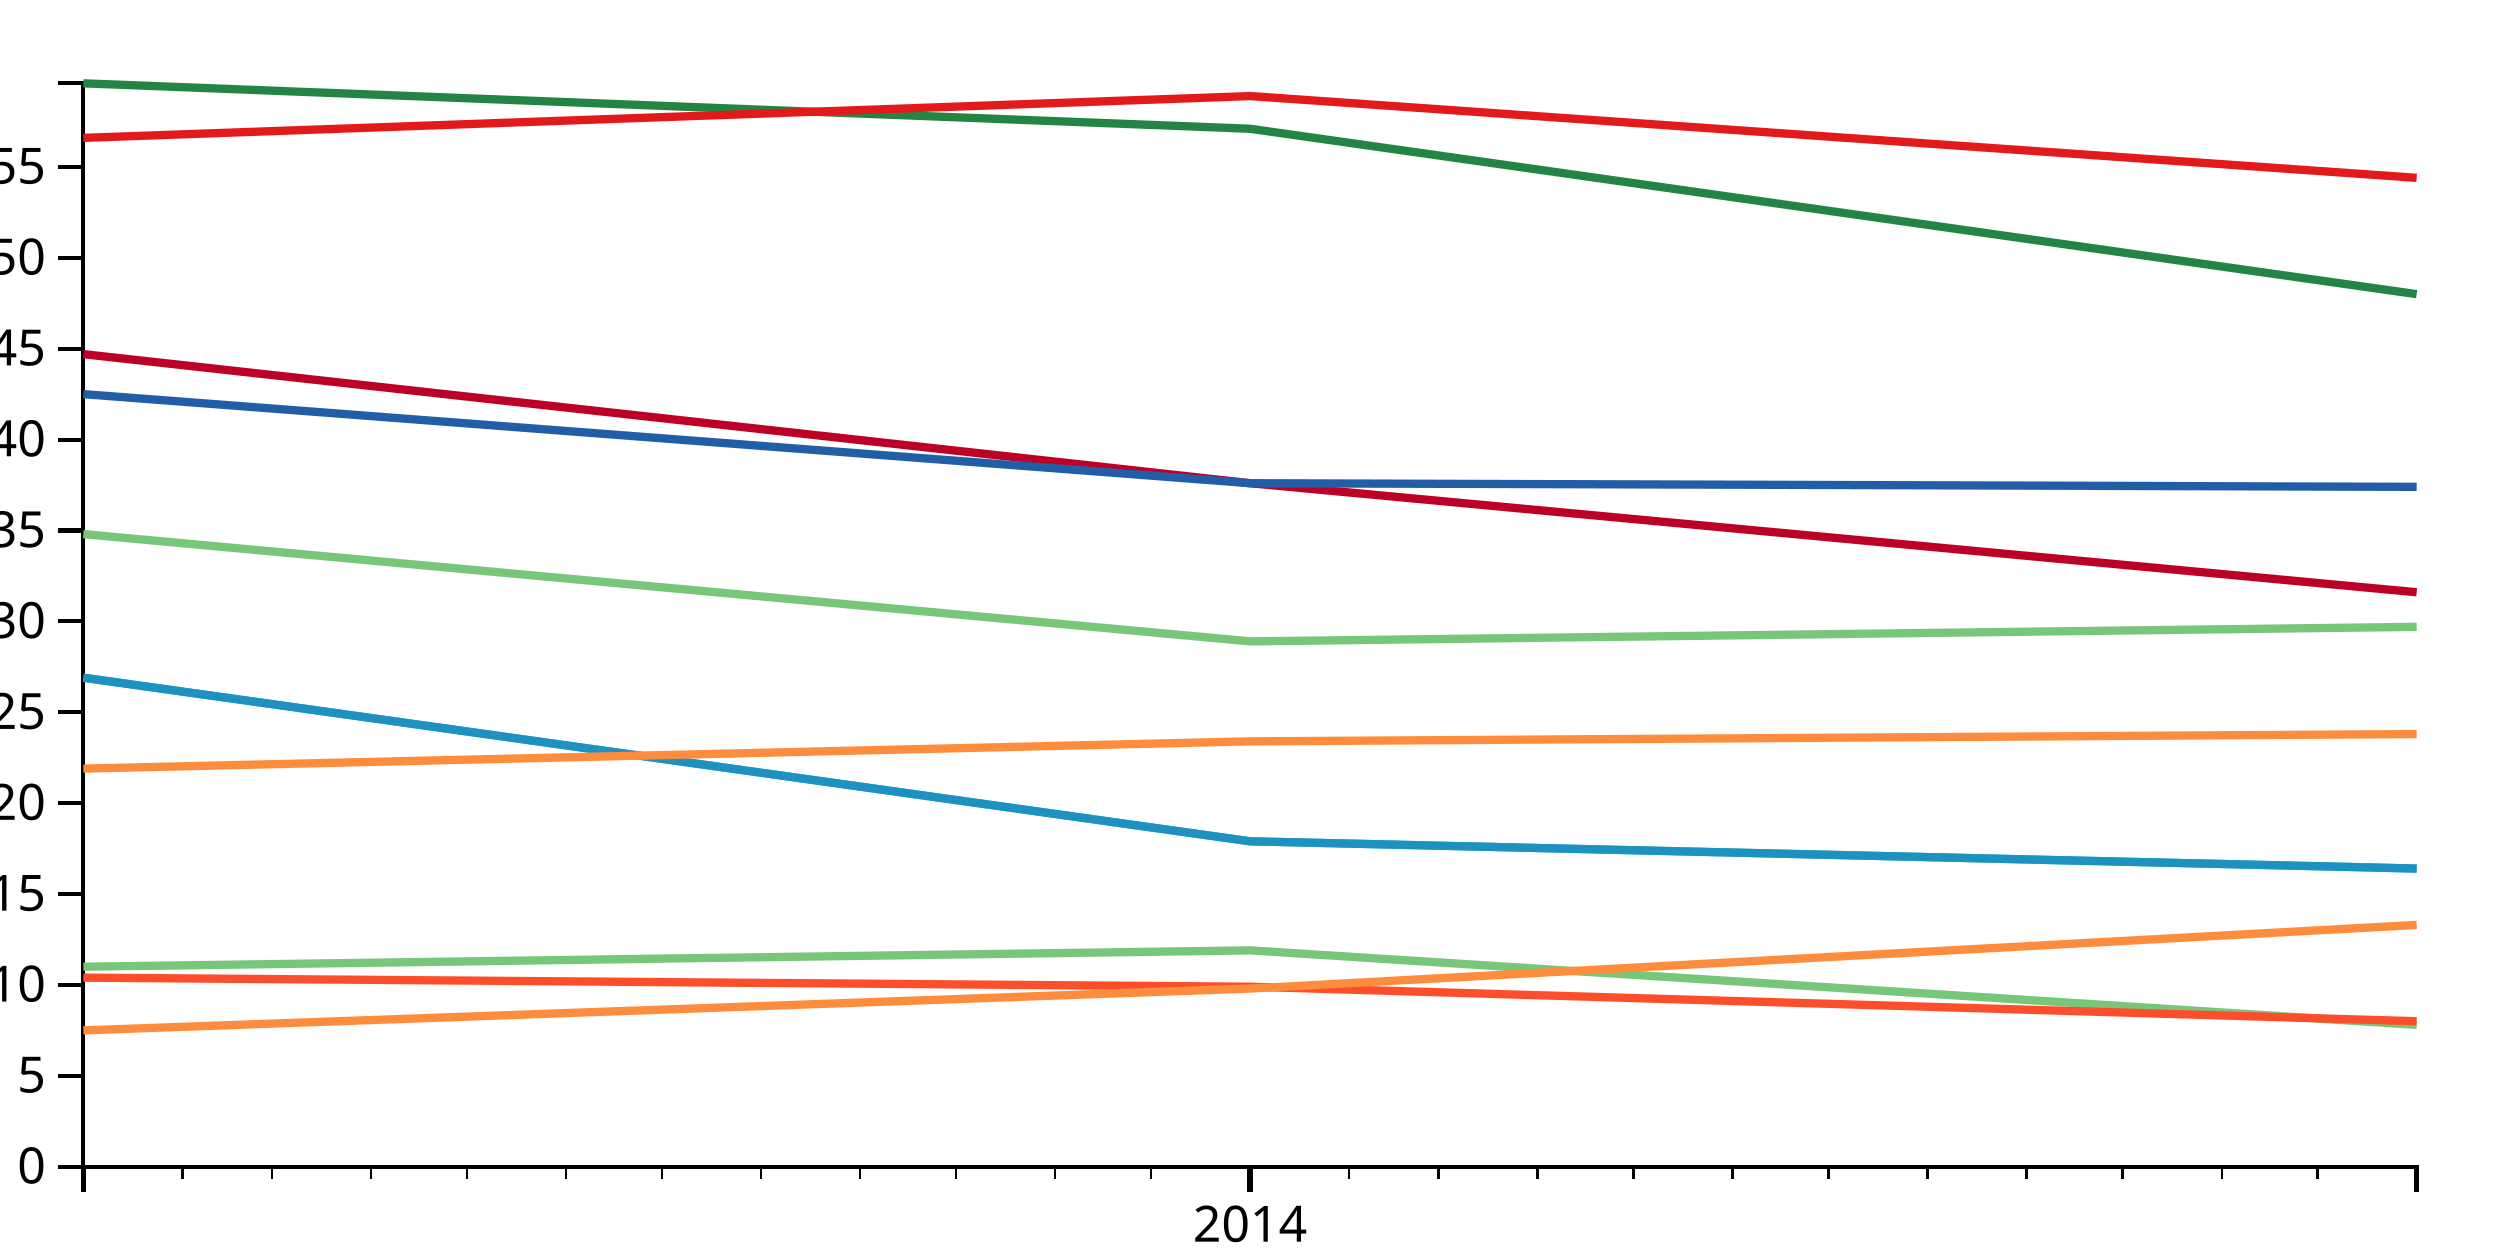
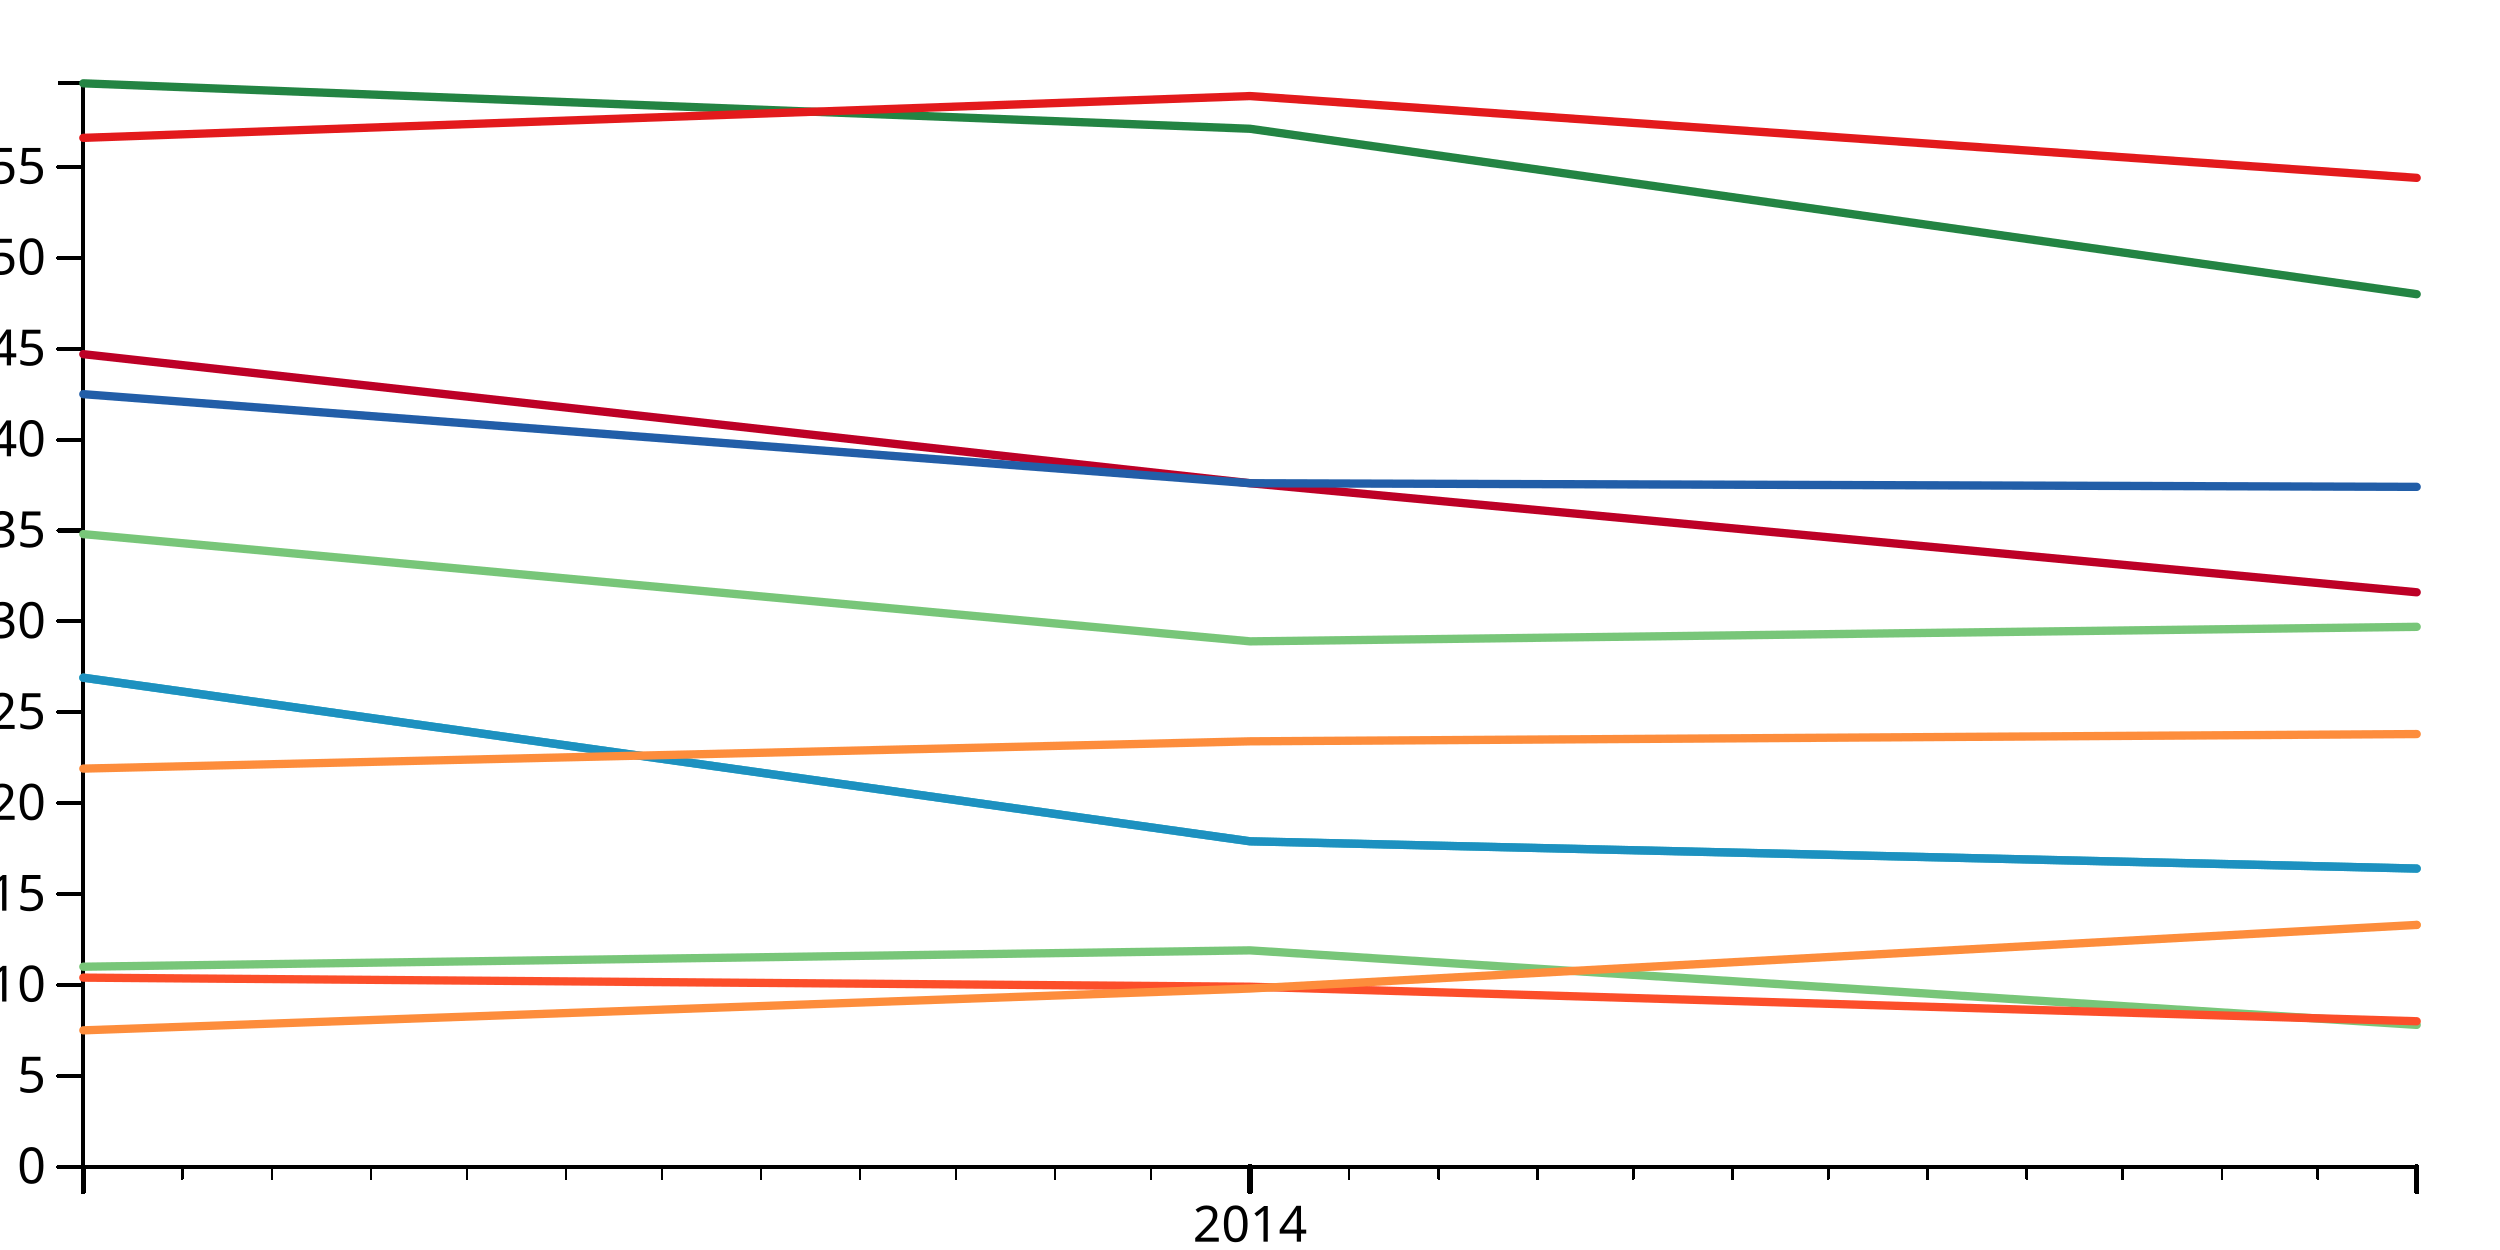
<svg xmlns="http://www.w3.org/2000/svg" width="600" height="300" class="chart" filename="stackoverflow-languages.svg" version="1.1" xlink="http://www.w3.org/1999/xlink">
  <defs>
    <style type="text/css">
html, body  { width: 1000px; height: 100%; margin-top: auto; margin-right: auto; margin-bottom: auto; margin-left: auto; }
- text { font-family: Helvetica; color: blue; }
+ text { font-family: 'Gotham Rounded'; font-weight: 100; color: blue; }
.axis path, .axis line { fill: none; stroke: #000000; shape-rendering: crispedges; }
.grid .tick { stroke: #d3d3d3; opacity: 0.7; }
.grid path { stroke-width: 0px; }
.line { stroke-width: 1.5pt; fill: rgba(0, 0, 0, 0.0); }
.label.Javascript, .slice.Javascript { fill: #e31a1c; }
.line.Javascript { stroke: #e31a1c; }
.label.Ruby, .slice.Ruby { fill: #fc4e2a; }
.line.Ruby { stroke: #fc4e2a; }
.label.Python, .slice.Python { fill: #fd8d3c; }
.line.Python { stroke: #fd8d3c; }
.label.Csharp, .slice.Csharp { fill: #bd0026; }
.line.Csharp { stroke: #bd0026; }
.label.PHP, .slice.PHP { fill: #78c679; }
.line.PHP { stroke: #78c679; }
.label.XML_Schema, .slice.XML_Schema { fill: #41ab5d; }
.line.XML_Schema { stroke: #41ab5d; }
.label.SQL, .slice.SQL { fill: #238443; }
.line.SQL { stroke: #238443; }
.label.Perl, .slice.Perl { fill: #006837; }
.line.Perl { stroke: #006837; }
.label.C, .slice.C { fill: #41b6c4; }
.line.C { stroke: #41b6c4; }
.label.Cplusplus, .slice.Cplusplus { fill: #1d91c0; }
.line.Cplusplus { stroke: #1d91c0; }
.label.Java, .slice.Java { fill: #225ea8; }
.line.Java { stroke: #225ea8; }
.label.VisualBasicNET, .slice.VisualBasicNET { fill: #253494; }
.line.VisualBasicNET { stroke: #253494; }
.label.Autoconf, .slice.Autoconf { fill: #f768a1; }
.line.Autoconf { stroke: #f768a1; }
.label.Assembler, .slice.Assembler { fill: #dd3497; }
.line.Assembler { stroke: #dd3497; }
.label.Shell, .slice.Shell { fill: #ae017e; }
.line.Shell { stroke: #ae017e; }
.label.Make, .slice.Make { fill: #7a0177; }
.line.Make { stroke: #7a0177; }
.label.Swift, .slice.Swift { fill: #addd8e; }
.line.Swift { stroke: #addd8e; }
.label.ObjectiveC, .slice.ObjectiveC, .label.iOS, .slice.iOS { fill: #78c679; }
.line.ObjectiveC, .line.iOS { stroke: #78c679; }
.label.CSS, .slice.CSS { fill: #41ab5d; }
.line.CSS { stroke: #41ab5d; }
.slice.Arduino__Raspberry_Pi { fill: #7fcdbb; }
.line.Arduino__Raspberry_Pi { stroke: #7fcdbb; }
.slice.Android { fill: #41b6c4; }
.line.Android { stroke: #41b6c4; }
.label.AngularJS, .slice.AngularJS { fill: #feb24c; }
.line.AngularJS { stroke: #feb24c; }
.label.Nodejs, .slice.Nodejs { fill: #fd8d3c; }
.line.Nodejs { stroke: #fd8d3c; }
.label.Bower { fill: #bd0026; }
.line.Bower { stroke: #bd0026; }
.label.npm { fill: #e31a1c; }
.line.npm { stroke: #e31a1c; }
.label.PyPI { fill: #fd8d3c; }
.line.PyPI { stroke: #fd8d3c; }
.label.Rubygems { fill: #fc4e2a; }
.line.Rubygems { stroke: #fc4e2a; }
.label.Clojars { fill: #000000; }
.line.Clojars { stroke: #000000; }
.label.Hackage { fill: #000000; }
.line.Hackage { stroke: #000000; }
.label.Hex { fill: #000000; }
.line.Hex { stroke: #000000; }
.label.LuaRocks { fill: #000000; }
.line.LuaRocks { stroke: #000000; }
.label.CPAN { fill: #41ab5d; }
.line.CPAN { stroke: #41ab5d; }
.label.CPAN_search { fill: #000000; }
.line.CPAN_search { stroke: #000000; }
.label.CRAN { fill: #000000; }
.line.CRAN { stroke: #000000; }
.label.Perl6Eco { fill: #006837; }
.line.Perl6Eco { stroke: #006837; }
.label.Drupal { fill: #000000; }
.line.Drupal { stroke: #000000; }
.label.Packagist { fill: #dd3497; }
.line.Packagist { stroke: #dd3497; }
.label.Pear { fill: #8996b8; }
.line.Pear { stroke: #8996b8; }
.label.MELPA { fill: #000000; }
.line.MELPA { stroke: #000000; }
.label.Crates { fill: #000000; }
.line.Crates { stroke: #000000; }
.label.GoDoc { fill: #41b6c4; }
.line.GoDoc { stroke: #41b6c4; }
.label.Maven { fill: #225ea8; }
.line.Maven { stroke: #225ea8; }
.label.nugets { fill: #253494; }
.line.nugets { stroke: #253494; }
.slice.nocont { fill: #feb24c; }
.line.nocont { stroke: #feb24c; }
.slice.eval { fill: #fd8d3c; }
.line.eval { stroke: #fd8d3c; }
.slice.lib { fill: #fc4e2a; }
.line.lib { stroke: #fc4e2a; }
.slice.err { fill: #e31a1c; }
.line.err { stroke: #e31a1c; }
.slice.fail { fill: #bd0026; }
.line.fail { stroke: #bd0026; }
.slice.notest { fill: #800026; }
.line.notest { stroke: #800026; }
.slice.ok { fill: #7fcdbb; }
.line.ok { stroke: #7fcdbb; }
svg { overflow-x: visible; overflow-y: visible; border-top-width: 2px; border-right-width: 2px; border-bottom-width: 2px; border-left-width: 2px; border-top-style: dotted; border-right-style: dotted; border-bottom-style: dotted; border-left-style: dotted; border-top-color: black; border-right-color: black; border-bottom-color: black; border-left-color: black; }</style>
  </defs>
  <g transform="translate(20,20)">
    <g class="x axis" transform="translate(0,260)">
      <g class="tick" style="opacity: 1; " transform="translate(0,0)">
-         <line y2="6" x2="0" stroke-width="1pt" />
+         <line y2="6" x2="0" stroke-width="1pt" stroke-linecap="round" />
      </g>
      <g class="tick" style="opacity: 1; " transform="translate(23.78082,0)">
-         <line y2="3" x2="0" stroke-width="0.4pt" />
+         <line y2="3" x2="0" stroke-width="0.4pt" stroke-linecap="round" />
      </g>
      <g class="tick" style="opacity: 1; " transform="translate(45.26027,0)">
-         <line y2="3" x2="0" stroke-width="0.4pt" />
+         <line y2="3" x2="0" stroke-width="0.4pt" stroke-linecap="round" />
      </g>
      <g class="tick" style="opacity: 1; " transform="translate(69.00913,0)">
-         <line y2="3" x2="0" stroke-width="0.4pt" />
+         <line y2="3" x2="0" stroke-width="0.4pt" stroke-linecap="round" />
      </g>
      <g class="tick" style="opacity: 1; " transform="translate(92.02283,0)">
-         <line y2="3" x2="0" stroke-width="0.4pt" />
+         <line y2="3" x2="0" stroke-width="0.4pt" stroke-linecap="round" />
      </g>
      <g class="tick" style="opacity: 1; " transform="translate(115.8037,0)">
-         <line y2="3" x2="0" stroke-width="0.4pt" />
+         <line y2="3" x2="0" stroke-width="0.4pt" stroke-linecap="round" />
      </g>
      <g class="tick" style="opacity: 1; " transform="translate(138.8174,0)">
-         <line y2="3" x2="0" stroke-width="0.4pt" />
+         <line y2="3" x2="0" stroke-width="0.4pt" stroke-linecap="round" />
      </g>
      <g class="tick" style="opacity: 1; " transform="translate(162.5982,0)">
-         <line y2="3" x2="0" stroke-width="0.4pt" />
+         <line y2="3" x2="0" stroke-width="0.4pt" stroke-linecap="round" />
      </g>
      <g class="tick" style="opacity: 1; " transform="translate(186.379,0)">
-         <line y2="3" x2="0" stroke-width="0.4pt" />
+         <line y2="3" x2="0" stroke-width="0.4pt" stroke-linecap="round" />
      </g>
      <g class="tick" style="opacity: 1; " transform="translate(209.3927,0)">
-         <line y2="3" x2="0" stroke-width="0.4pt" />
+         <line y2="3" x2="0" stroke-width="0.4pt" stroke-linecap="round" />
      </g>
      <g class="tick" style="opacity: 1; " transform="translate(233.2055,0)">
-         <line y2="3" x2="0" stroke-width="0.4pt" />
+         <line y2="3" x2="0" stroke-width="0.4pt" stroke-linecap="round" />
      </g>
      <g class="tick" style="opacity: 1; " transform="translate(256.2192,0)">
-         <line y2="3" x2="0" stroke-width="0.4pt" />
+         <line y2="3" x2="0" stroke-width="0.4pt" stroke-linecap="round" />
      </g>
      <g class="tick" style="opacity: 1; " transform="translate(280,0)">
-         <line y2="6" x2="0" stroke-width="1pt" />
-         <text dy="3pt" style="text-anchor: middle; font-family: cmr10; " y="14" x="0">2014</text>
+         <line y2="6" x2="0" stroke-width="1pt" stroke-linecap="round" />
+         <text dy="3pt" style="text-anchor: middle; font-family: 'Gotham Rounded'; " y="14" x="0">2014</text>
      </g>
      <g class="tick" style="opacity: 1; " transform="translate(303.7808,0)">
-         <line y2="3" x2="0" stroke-width="0.4pt" />
+         <line y2="3" x2="0" stroke-width="0.4pt" stroke-linecap="round" />
      </g>
      <g class="tick" style="opacity: 1; " transform="translate(325.2603,0)">
-         <line y2="3" x2="0" stroke-width="0.4pt" />
+         <line y2="3" x2="0" stroke-width="0.4pt" stroke-linecap="round" />
      </g>
      <g class="tick" style="opacity: 1; " transform="translate(349.0091,0)">
-         <line y2="3" x2="0" stroke-width="0.4pt" />
+         <line y2="3" x2="0" stroke-width="0.4pt" stroke-linecap="round" />
      </g>
      <g class="tick" style="opacity: 1; " transform="translate(372.0228,0)">
-         <line y2="3" x2="0" stroke-width="0.4pt" />
+         <line y2="3" x2="0" stroke-width="0.4pt" stroke-linecap="round" />
      </g>
      <g class="tick" style="opacity: 1; " transform="translate(395.8037,0)">
-         <line y2="3" x2="0" stroke-width="0.4pt" />
+         <line y2="3" x2="0" stroke-width="0.4pt" stroke-linecap="round" />
      </g>
      <g class="tick" style="opacity: 1; " transform="translate(418.8174,0)">
-         <line y2="3" x2="0" stroke-width="0.4pt" />
+         <line y2="3" x2="0" stroke-width="0.4pt" stroke-linecap="round" />
      </g>
      <g class="tick" style="opacity: 1; " transform="translate(442.5982,0)">
-         <line y2="3" x2="0" stroke-width="0.4pt" />
+         <line y2="3" x2="0" stroke-width="0.4pt" stroke-linecap="round" />
      </g>
      <g class="tick" style="opacity: 1; " transform="translate(466.379,0)">
-         <line y2="3" x2="0" stroke-width="0.4pt" />
+         <line y2="3" x2="0" stroke-width="0.4pt" stroke-linecap="round" />
      </g>
      <g class="tick" style="opacity: 1; " transform="translate(489.3927,0)">
-         <line y2="3" x2="0" stroke-width="0.4pt" />
+         <line y2="3" x2="0" stroke-width="0.4pt" stroke-linecap="round" />
      </g>
      <g class="tick" style="opacity: 1; " transform="translate(513.2055,0)">
-         <line y2="3" x2="0" stroke-width="0.4pt" />
+         <line y2="3" x2="0" stroke-width="0.4pt" stroke-linecap="round" />
      </g>
      <g class="tick" style="opacity: 1; " transform="translate(536.2192,0)">
-         <line y2="3" x2="0" stroke-width="0.4pt" />
+         <line y2="3" x2="0" stroke-width="0.4pt" stroke-linecap="round" />
      </g>
      <g class="tick" style="opacity: 1; " transform="translate(560,0)">
-         <line y2="6" x2="0" stroke-width="1pt" />
+         <line y2="6" x2="0" stroke-width="1pt" stroke-linecap="round" />
      </g>
      <path class="domain" d="M0,6V0H560V6" />
    </g>
    <g class="y axis">
      <g class="tick" style="opacity: 1; " transform="translate(0,260)">
-         <line x2="-6" y2="0" />
-         <text dy="3pt" style="text-anchor: end; font-family: cmr10; " x="-9" y="0">0</text>
+         <line x2="-6" y2="0" stroke-linecap="round" />
+         <text dy="3pt" style="text-anchor: end; font-family: 'Gotham Rounded'; " x="-9" y="0">0</text>
      </g>
      <g class="tick" style="opacity: 1; " transform="translate(0,238.1879)">
-         <line x2="-6" y2="0" />
-         <text dy="3pt" style="text-anchor: end; font-family: cmr10; " x="-9" y="0">5</text>
+         <line x2="-6" y2="0" stroke-linecap="round" />
+         <text dy="3pt" style="text-anchor: end; font-family: 'Gotham Rounded'; " x="-9" y="0">5</text>
      </g>
      <g class="tick" style="opacity: 1; " transform="translate(0,216.3758)">
-         <line x2="-6" y2="0" />
-         <text dy="3pt" style="text-anchor: end; font-family: cmr10; " x="-9" y="0">10</text>
+         <line x2="-6" y2="0" stroke-linecap="round" />
+         <text dy="3pt" style="text-anchor: end; font-family: 'Gotham Rounded'; " x="-9" y="0">10</text>
      </g>
      <g class="tick" style="opacity: 1; " transform="translate(0,194.5638)">
-         <line x2="-6" y2="0" />
-         <text dy="3pt" style="text-anchor: end; font-family: cmr10; " x="-9" y="0">15</text>
+         <line x2="-6" y2="0" stroke-linecap="round" />
+         <text dy="3pt" style="text-anchor: end; font-family: 'Gotham Rounded'; " x="-9" y="0">15</text>
      </g>
      <g class="tick" style="opacity: 1; " transform="translate(0,172.7517)">
-         <line x2="-6" y2="0" />
-         <text dy="3pt" style="text-anchor: end; font-family: cmr10; " x="-9" y="0">20</text>
+         <line x2="-6" y2="0" stroke-linecap="round" />
+         <text dy="3pt" style="text-anchor: end; font-family: 'Gotham Rounded'; " x="-9" y="0">20</text>
      </g>
      <g class="tick" style="opacity: 1; " transform="translate(0,150.9396)">
-         <line x2="-6" y2="0" />
-         <text dy="3pt" style="text-anchor: end; font-family: cmr10; " x="-9" y="0">25</text>
+         <line x2="-6" y2="0" stroke-linecap="round" />
+         <text dy="3pt" style="text-anchor: end; font-family: 'Gotham Rounded'; " x="-9" y="0">25</text>
      </g>
      <g class="tick" style="opacity: 1; " transform="translate(0,129.1275)">
-         <line x2="-6" y2="0" />
-         <text dy="3pt" style="text-anchor: end; font-family: cmr10; " x="-9" y="0">30</text>
+         <line x2="-6" y2="0" stroke-linecap="round" />
+         <text dy="3pt" style="text-anchor: end; font-family: 'Gotham Rounded'; " x="-9" y="0">30</text>
      </g>
      <g class="tick" style="opacity: 1; " transform="translate(0,107.3154)">
-         <line x2="-6" y2="0" />
-         <text dy="3pt" style="text-anchor: end; font-family: cmr10; " x="-9" y="0">35</text>
+         <line x2="-6" y2="0" stroke-linecap="round" />
+         <text dy="3pt" style="text-anchor: end; font-family: 'Gotham Rounded'; " x="-9" y="0">35</text>
      </g>
      <g class="tick" style="opacity: 1; " transform="translate(0,85.50336)">
-         <line x2="-6" y2="0" />
-         <text dy="3pt" style="text-anchor: end; font-family: cmr10; " x="-9" y="0">40</text>
+         <line x2="-6" y2="0" stroke-linecap="round" />
+         <text dy="3pt" style="text-anchor: end; font-family: 'Gotham Rounded'; " x="-9" y="0">40</text>
      </g>
      <g class="tick" style="opacity: 1; " transform="translate(0,63.69128)">
-         <line x2="-6" y2="0" />
-         <text dy="3pt" style="text-anchor: end; font-family: cmr10; " x="-9" y="0">45</text>
+         <line x2="-6" y2="0" stroke-linecap="round" />
+         <text dy="3pt" style="text-anchor: end; font-family: 'Gotham Rounded'; " x="-9" y="0">45</text>
      </g>
      <g class="tick" style="opacity: 1; " transform="translate(0,41.87919)">
-         <line x2="-6" y2="0" />
-         <text dy="3pt" style="text-anchor: end; font-family: cmr10; " x="-9" y="0">50</text>
+         <line x2="-6" y2="0" stroke-linecap="round" />
+         <text dy="3pt" style="text-anchor: end; font-family: 'Gotham Rounded'; " x="-9" y="0">50</text>
      </g>
      <g class="tick" style="opacity: 1; " transform="translate(0,20.06711)">
-         <line x2="-6" y2="0" />
-         <text dy="3pt" style="text-anchor: end; font-family: cmr10; " x="-9" y="0">55</text>
+         <line x2="-6" y2="0" stroke-linecap="round" />
+         <text dy="3pt" style="text-anchor: end; font-family: 'Gotham Rounded'; " x="-9" y="0">55</text>
      </g>
      <path class="domain" d="M-6,0H0V260H-6" />
    </g>
-     <text transform="rotate(-90)" y="-60" x="-130" dy="1em" style="text-anchor: middle; font-family: cmr10; ">Percentage</text>
-     <g class="serie">
-       <path class="line ObjectiveC" d="M0,212.013L280,208.087L560,225.973" fill="none" />
-     </g>
-     <g class="serie">
-       <path class="line Ruby" d="M0,214.631L280,216.812L560,225.101" fill="none" />
-     </g>
-     <g class="serie">
-       <path class="line AngularJS" d="M560,201.98Z" fill="none" />
-     </g>
-     <g class="serie">
-       <path class="line Nodejs" d="M0,227.282L280,217.248L560,201.98" fill="none" />
-     </g>
-     <g class="serie">
-       <path class="line C" d="M0,142.651L280,181.913L560,188.456" fill="none" />
-     </g>
-     <g class="serie">
-       <path class="line Cplusplus" d="M0,142.651L280,181.913L560,188.456" fill="none" />
-     </g>
-     <g class="serie">
-       <path class="line Python" d="M0,164.463L280,157.919L560,156.174" fill="none" />
-     </g>
-     <g class="serie">
-       <path class="line PHP" d="M0,108.188L280,133.926L560,130.436" fill="none" />
-     </g>
-     <g class="serie">
-       <path class="line Csharp" d="M0,65L280,95.973L560,122.148" fill="none" />
-     </g>
-     <g class="serie">
-       <path class="line Java" d="M0,74.597L280,95.973L560,96.846" fill="none" />
-     </g>
-     <g class="serie">
-       <path class="line SQL" d="M0,0L280,10.906L560,50.604" fill="none" />
-     </g>
-     <g class="serie">
-       <path class="line Javascript" d="M0,13.087L280,3.054L560,22.685" fill="none" />
+     <text transform="rotate(-90)" y="-60" x="-130" dy="1em" style="text-anchor: middle; font-family: 'Gotham Rounded'; ">Percentage</text>
+     <g class="serie">
+       <path class="line ObjectiveC" d="M0,212.013L280,208.087L560,225.973" fill="none" stroke-linecap="round" stroke-linejoin="round" />
+     </g>
+     <g class="serie">
+       <path class="line Ruby" d="M0,214.631L280,216.812L560,225.101" fill="none" stroke-linecap="round" stroke-linejoin="round" />
+     </g>
+     <g class="serie">
+       <path class="line AngularJS" d="M560,201.98Z" fill="none" stroke-linecap="round" stroke-linejoin="round" />
+     </g>
+     <g class="serie">
+       <path class="line Nodejs" d="M0,227.282L280,217.248L560,201.98" fill="none" stroke-linecap="round" stroke-linejoin="round" />
+     </g>
+     <g class="serie">
+       <path class="line C" d="M0,142.651L280,181.913L560,188.456" fill="none" stroke-linecap="round" stroke-linejoin="round" />
+     </g>
+     <g class="serie">
+       <path class="line Cplusplus" d="M0,142.651L280,181.913L560,188.456" fill="none" stroke-linecap="round" stroke-linejoin="round" />
+     </g>
+     <g class="serie">
+       <path class="line Python" d="M0,164.463L280,157.919L560,156.174" fill="none" stroke-linecap="round" stroke-linejoin="round" />
+     </g>
+     <g class="serie">
+       <path class="line PHP" d="M0,108.188L280,133.926L560,130.436" fill="none" stroke-linecap="round" stroke-linejoin="round" />
+     </g>
+     <g class="serie">
+       <path class="line Csharp" d="M0,65L280,95.973L560,122.148" fill="none" stroke-linecap="round" stroke-linejoin="round" />
+     </g>
+     <g class="serie">
+       <path class="line Java" d="M0,74.597L280,95.973L560,96.846" fill="none" stroke-linecap="round" stroke-linejoin="round" />
+     </g>
+     <g class="serie">
+       <path class="line SQL" d="M0,0L280,10.906L560,50.604" fill="none" stroke-linecap="round" stroke-linejoin="round" />
+     </g>
+     <g class="serie">
+       <path class="line Javascript" d="M0,13.087L280,3.054L560,22.685" fill="none" stroke-linecap="round" stroke-linejoin="round" />
    </g>
    <g class="label " transform="translate(590,0)">
      <circle cy="0" cx="0" r="0.4em" class="label Javascript" />
-       <text y="2pt" x="8pt" style="font-family: cmr10; ">Javascript</text>
+       <text y="2pt" x="8pt" style="font-family: 'Gotham Rounded'; ">Javascript</text>
    </g>
    <g class="label " transform="translate(590,20)">
      <circle cy="0" cx="0" r="0.4em" class="label SQL" />
-       <text y="2pt" x="8pt" style="font-family: cmr10; ">SQL</text>
+       <text y="2pt" x="8pt" style="font-family: 'Gotham Rounded'; ">SQL</text>
    </g>
    <g class="label " transform="translate(590,40)">
      <circle cy="0" cx="0" r="0.4em" class="label Java" />
-       <text y="2pt" x="8pt" style="font-family: cmr10; ">Java</text>
+       <text y="2pt" x="8pt" style="font-family: 'Gotham Rounded'; ">Java</text>
    </g>
    <g class="label " transform="translate(590,60)">
      <circle cy="0" cx="0" r="0.4em" class="label Csharp" />
-       <text y="2pt" x="8pt" style="font-family: cmr10; ">C sharp</text>
+       <text y="2pt" x="8pt" style="font-family: 'Gotham Rounded'; ">C sharp</text>
    </g>
    <g class="label " transform="translate(590,80)">
      <circle cy="0" cx="0" r="0.4em" class="label PHP" />
-       <text y="2pt" x="8pt" style="font-family: cmr10; ">PHP</text>
+       <text y="2pt" x="8pt" style="font-family: 'Gotham Rounded'; ">PHP</text>
    </g>
    <g class="label " transform="translate(590,100)">
      <circle cy="0" cx="0" r="0.4em" class="label Python" />
-       <text y="2pt" x="8pt" style="font-family: cmr10; ">Python</text>
+       <text y="2pt" x="8pt" style="font-family: 'Gotham Rounded'; ">Python</text>
    </g>
    <g class="label " transform="translate(590,120)">
      <circle cy="0" cx="0" r="0.4em" class="label Cplusplus" />
-       <text y="2pt" x="8pt" style="font-family: cmr10; ">C++</text>
+       <text y="2pt" x="8pt" style="font-family: 'Gotham Rounded'; ">C++</text>
    </g>
    <g class="label " transform="translate(590,140)">
      <circle cy="0" cx="0" r="0.4em" class="label C" />
-       <text y="2pt" x="8pt" style="font-family: cmr10; ">C</text>
+       <text y="2pt" x="8pt" style="font-family: 'Gotham Rounded'; ">C</text>
    </g>
    <g class="label " transform="translate(590,160)">
      <circle cy="0" cx="0" r="0.4em" class="label Nodejs" />
-       <text y="2pt" x="8pt" style="font-family: cmr10; ">Nodejs</text>
+       <text y="2pt" x="8pt" style="font-family: 'Gotham Rounded'; ">Nodejs</text>
    </g>
    <g class="label " transform="translate(590,180)">
      <circle cy="0" cx="0" r="0.4em" class="label AngularJS" />
-       <text y="2pt" x="8pt" style="font-family: cmr10; ">AngularJS</text>
+       <text y="2pt" x="8pt" style="font-family: 'Gotham Rounded'; ">AngularJS</text>
    </g>
    <g class="label " transform="translate(590,200)">
      <circle cy="0" cx="0" r="0.4em" class="label Ruby" />
-       <text y="2pt" x="8pt" style="font-family: cmr10; ">Ruby</text>
+       <text y="2pt" x="8pt" style="font-family: 'Gotham Rounded'; ">Ruby</text>
    </g>
    <g class="label " transform="translate(590,220)">
      <circle cy="0" cx="0" r="0.4em" class="label ObjectiveC" />
-       <text y="2pt" x="8pt" style="font-family: cmr10; ">ObjectiveC</text>
+       <text y="2pt" x="8pt" style="font-family: 'Gotham Rounded'; ">ObjectiveC</text>
    </g>
  </g>
</svg>
